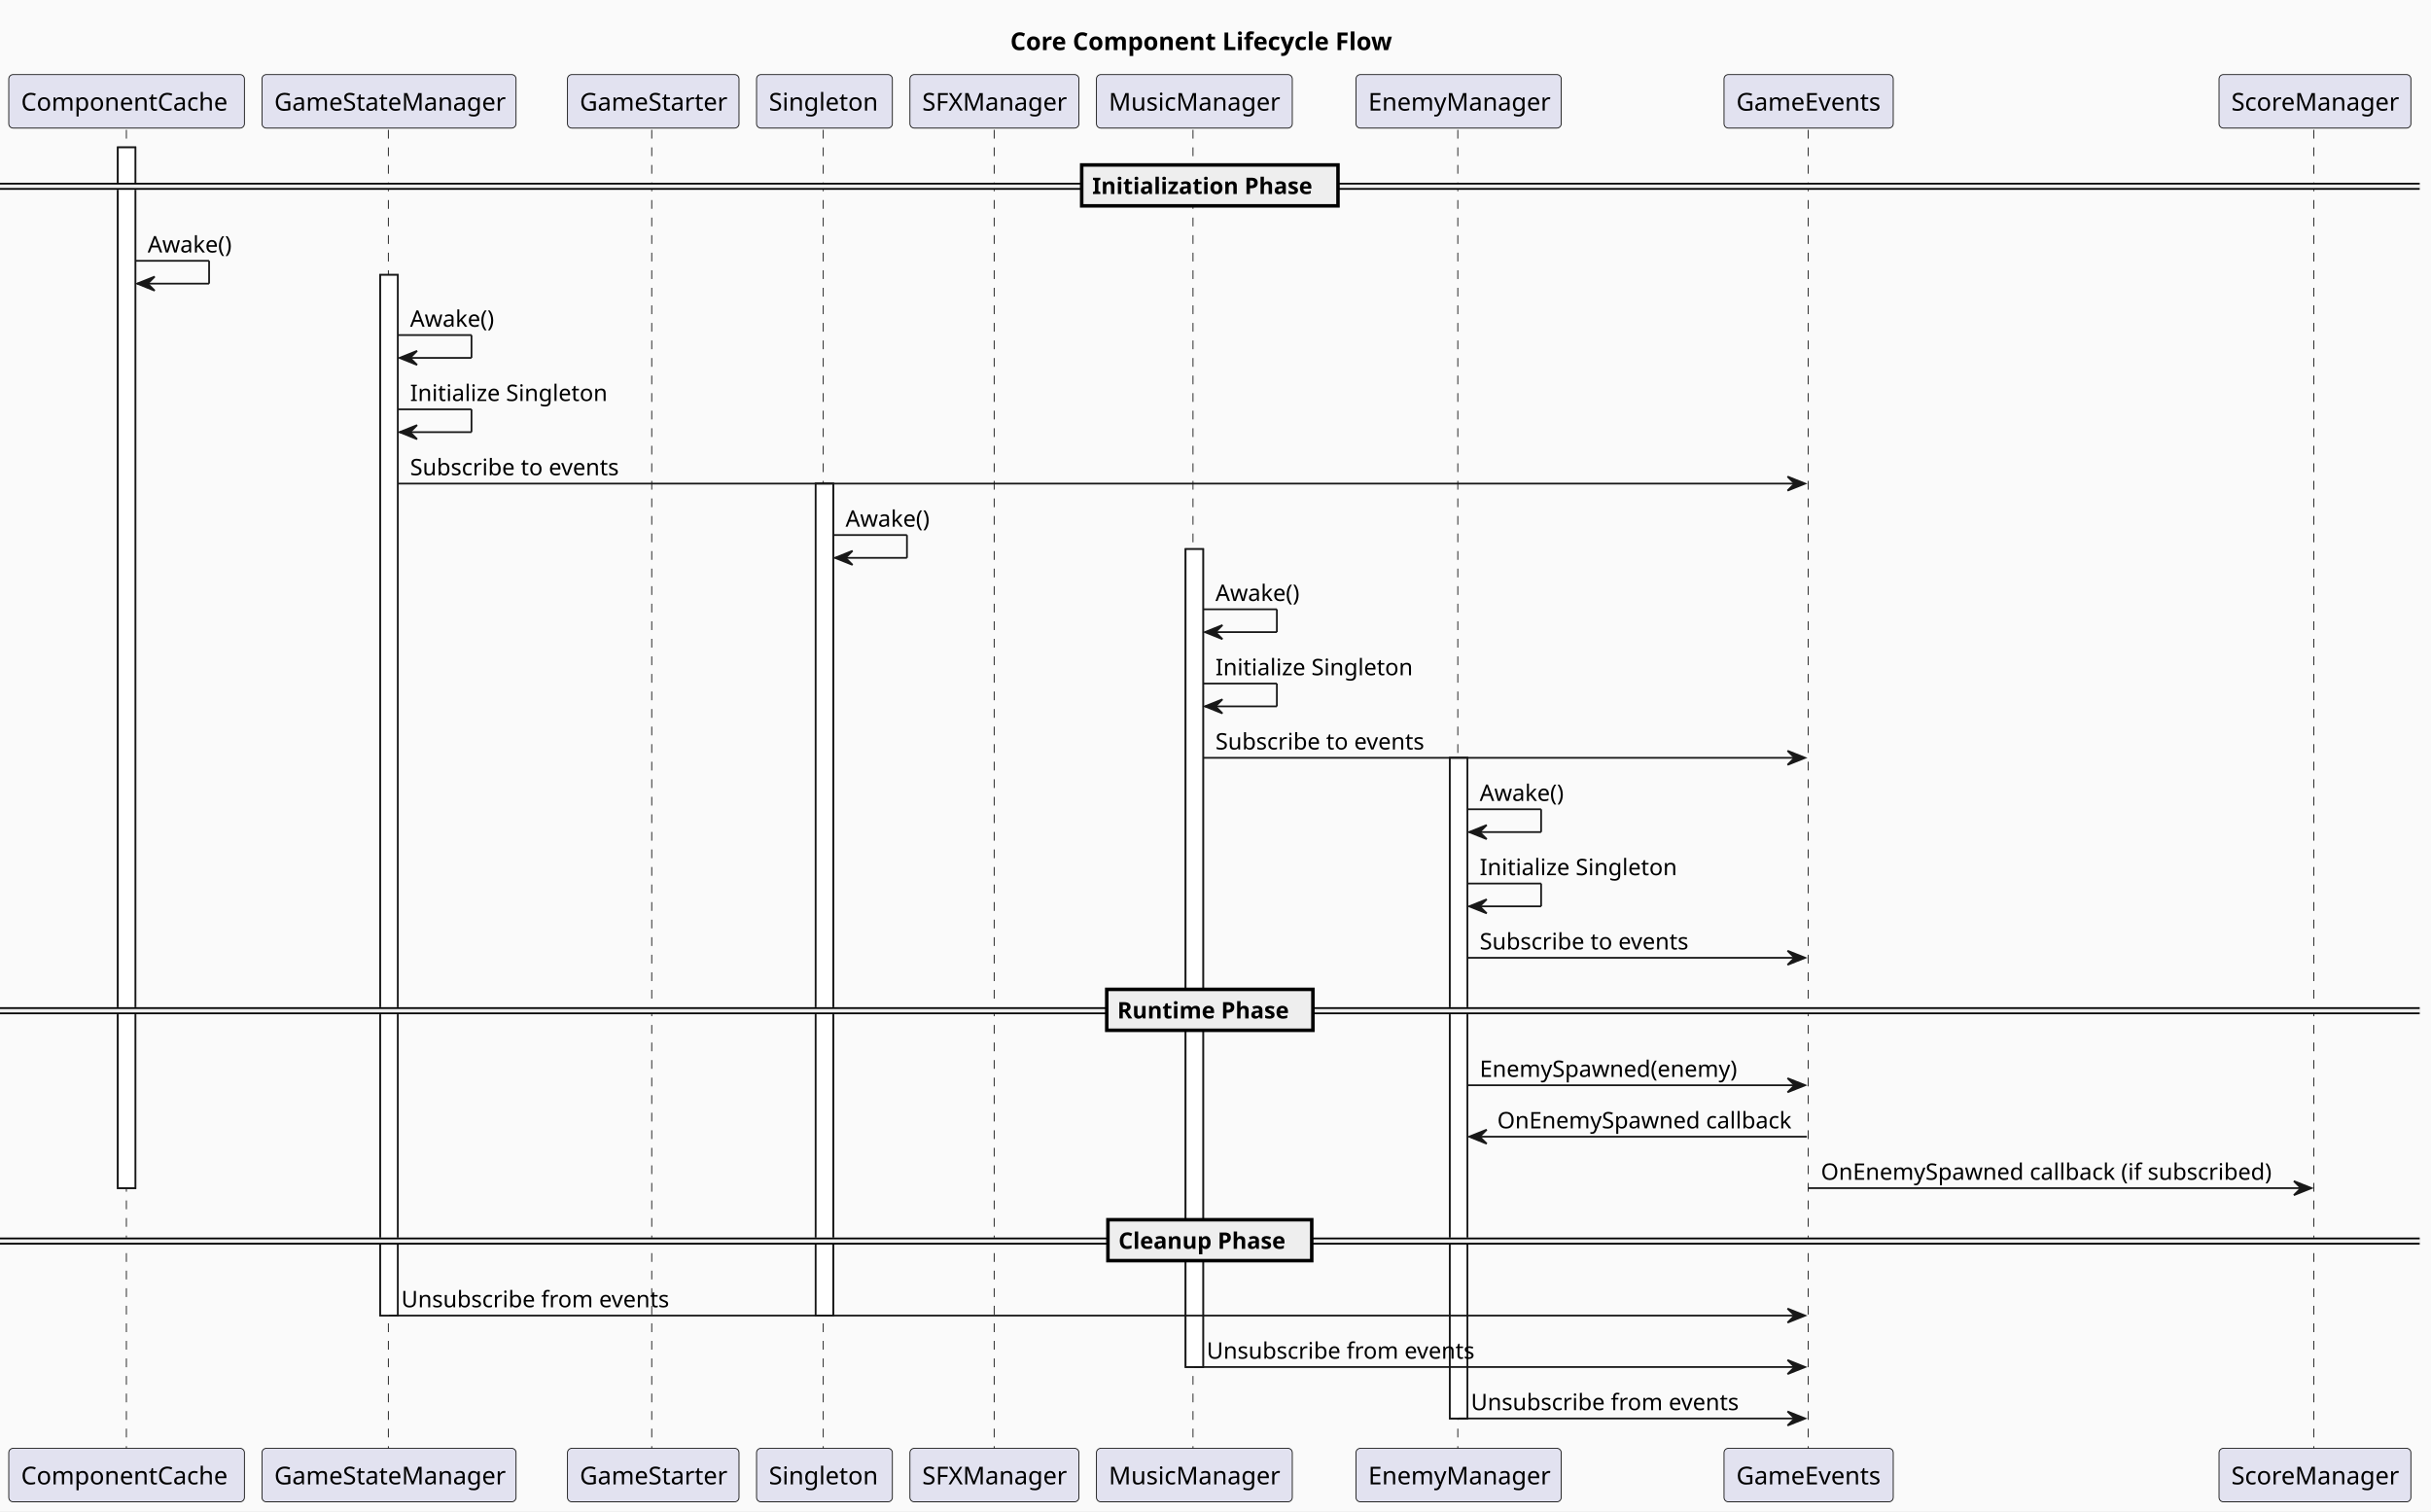
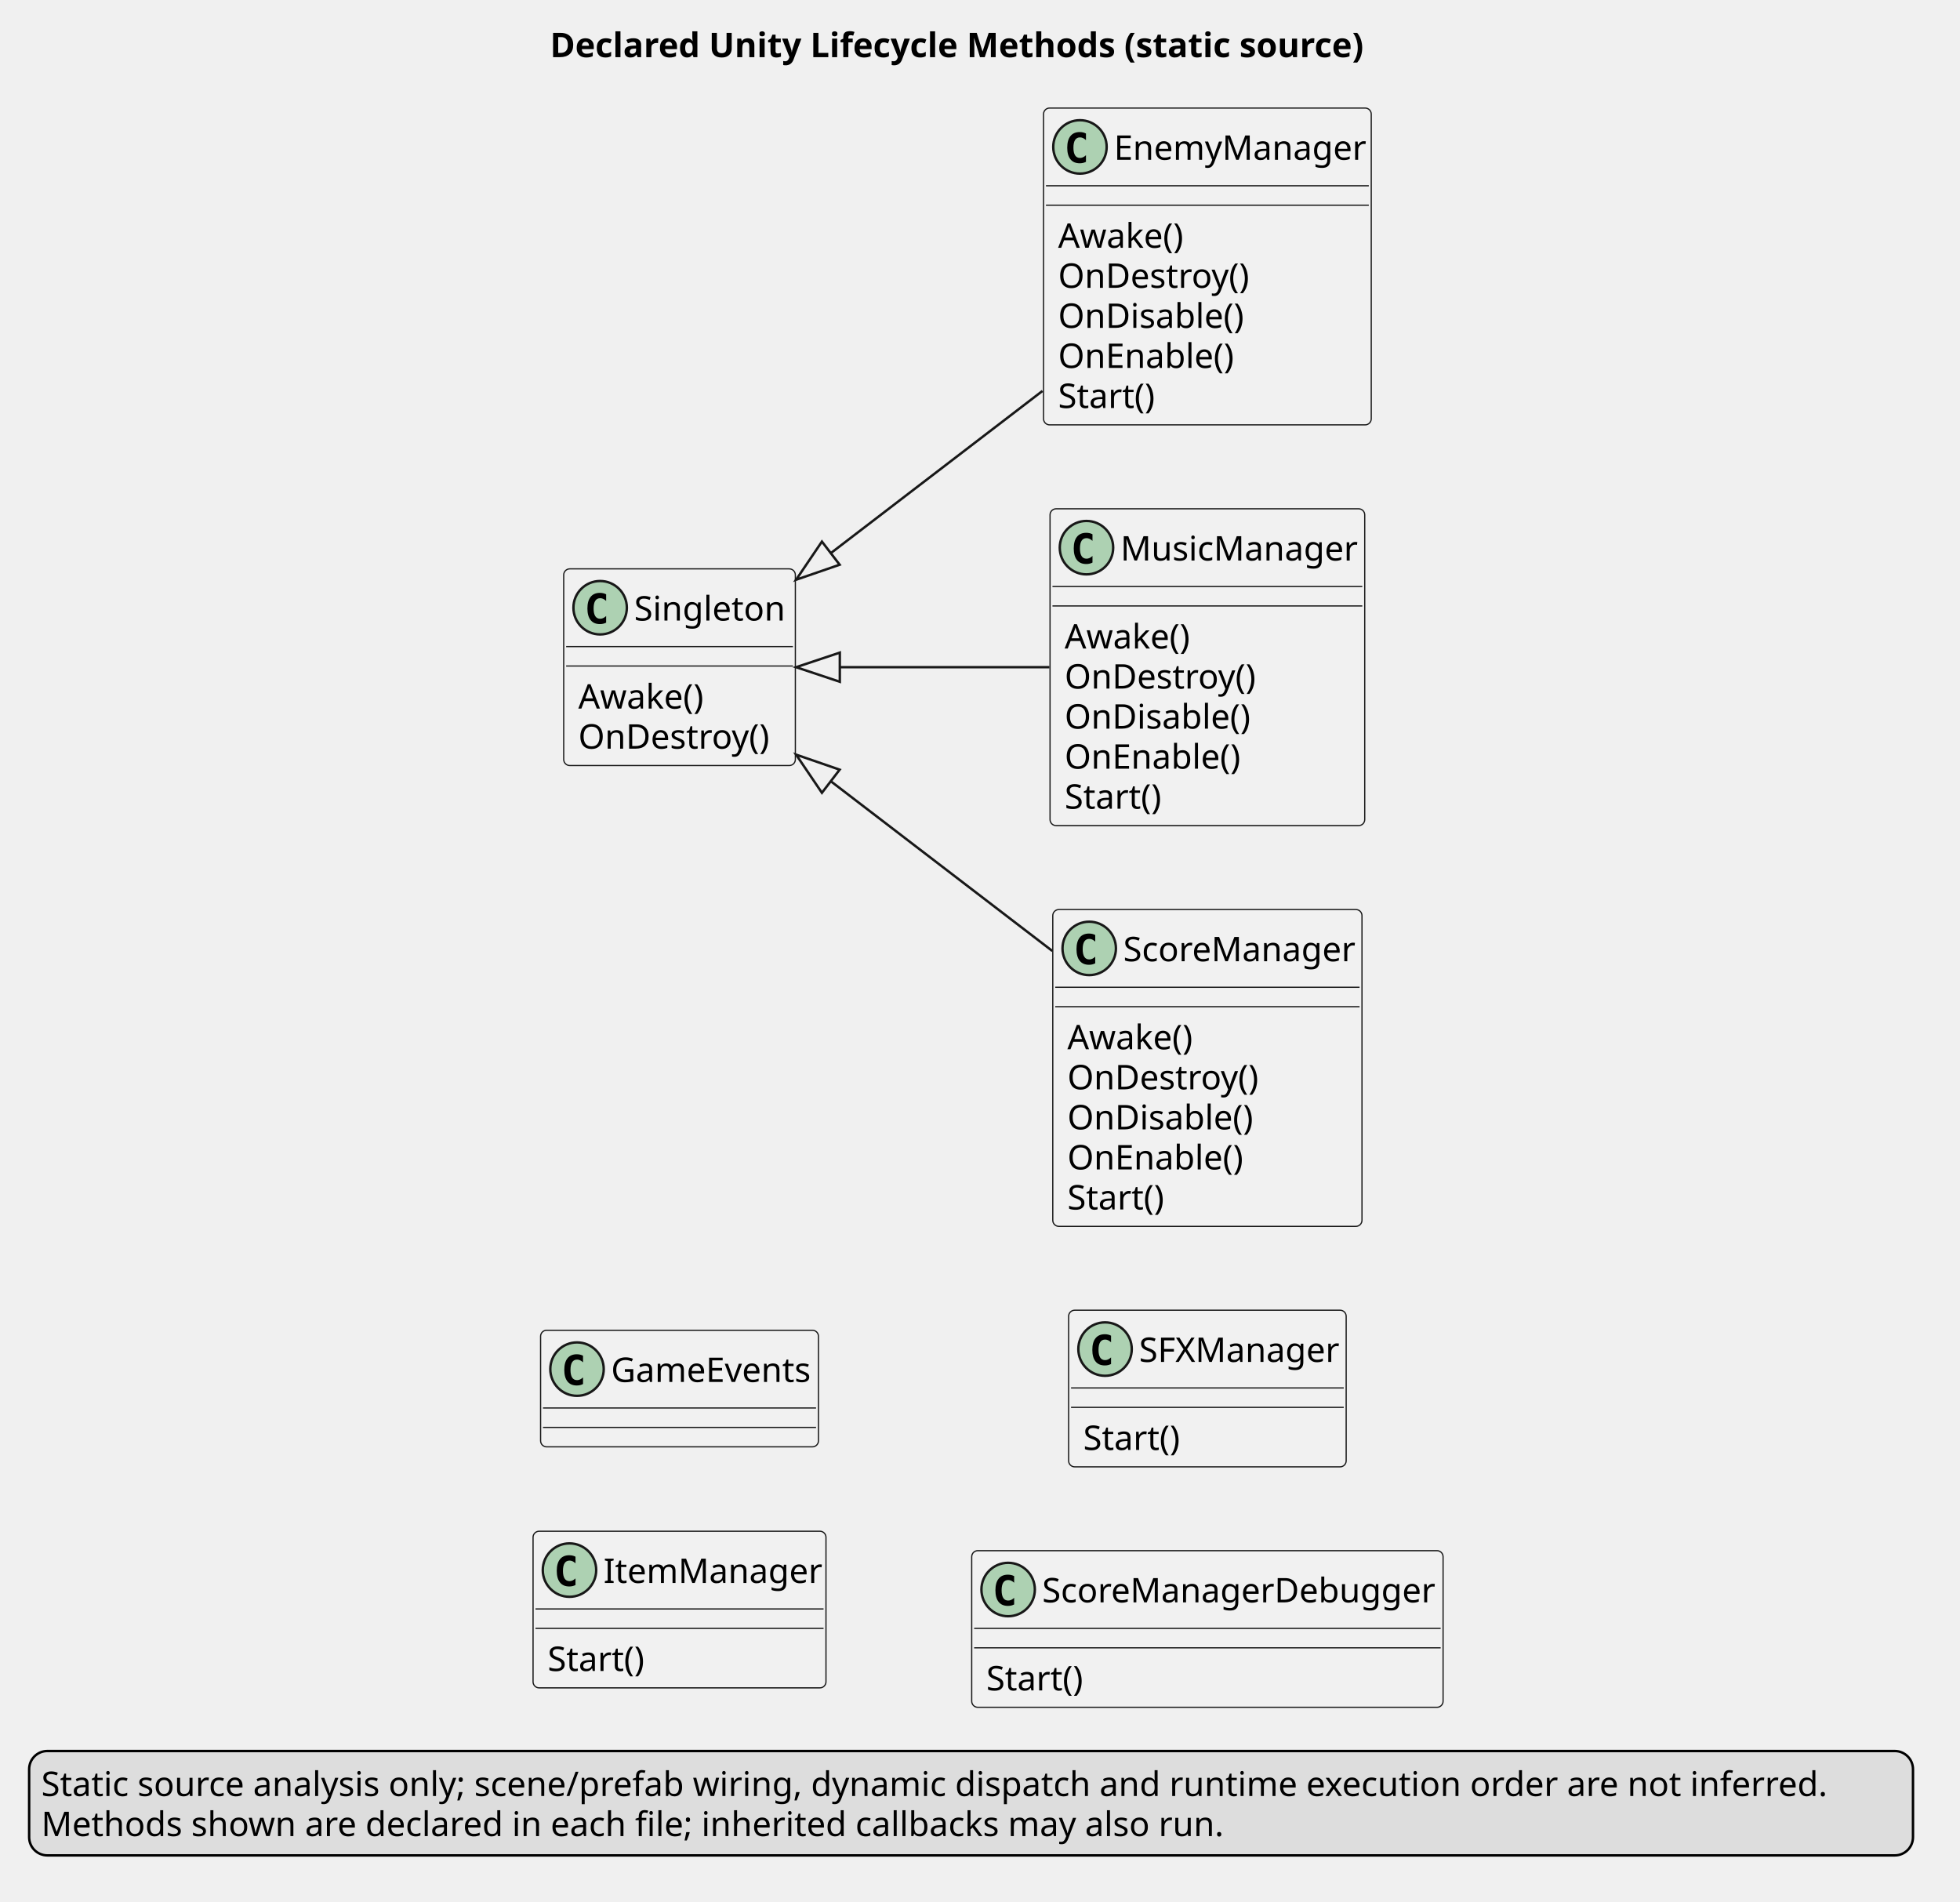
- <svg xmlns="http://www.w3.org/2000/svg" contentStyleType="text/css" data-diagram-type="SEQUENCE" height="861px" preserveAspectRatio="none" style="width:1385px;height:861px;background:#FAFAFA;" version="1.1" viewBox="0 0 1385 861" width="1385px" zoomAndPan="magnify">
+ <svg xmlns="http://www.w3.org/2000/svg" contentStyleType="text/css" data-diagram-type="CLASS" height="783px" preserveAspectRatio="none" style="width:807px;height:783px;background:#FFFFFF;" version="1.1" viewBox="0 0 807 783" width="807px" zoomAndPan="magnify">
  <defs />
  <g>
-     <rect fill="#FAFAFA" height="861" style="stroke:none;stroke-width:1;" width="1385" x="0" y="0" />
-     <text fill="#000000" font-family="sans-serif" font-size="14" font-weight="bold" lengthAdjust="spacing" textLength="226.434" x="575.555" y="28.535">Core Component Lifecycle Flow</text>
-     <g>
-       <rect fill="#FFFFFF" height="592.969" style="stroke:#181818;stroke-width:1;" width="10" x="67.129" y="83.977" />
+     <g class="title" data-source-line="1">
+       <text fill="#000000" font-family="sans-serif" font-size="14" font-weight="bold" lengthAdjust="spacing" textLength="346.726" x="226.46" y="23.535">Declared Unity Lifecycle Methods (static source)</text>
    </g>
-     <g>
-       <rect fill="#FFFFFF" height="592.969" style="stroke:#181818;stroke-width:1;" width="10" x="216.623" y="156.598" />
+     <g class="entity" data-entity="EnemyManager" data-source-line="4" data-uid="ent0002" id="entity_EnemyManager">
+       <rect fill="#F1F1F1" height="130.441" rx="2.5" ry="2.5" style="stroke:#181818;stroke-width:0.5;" width="134.929" x="429.658" y="44.488" />
+       <ellipse cx="444.658" cy="60.488" fill="#ADD1B2" rx="11" ry="11" style="stroke:#181818;stroke-width:1;" />
+       <path d="M447.131,66.631 Q446.55,66.93 445.911,67.08 Q445.272,67.229 444.566,67.229 Q442.059,67.229 440.739,65.577 Q439.419,63.925 439.419,60.804 Q439.419,57.675 440.739,56.023 Q442.059,54.371 444.566,54.371 Q445.272,54.371 445.919,54.52 Q446.566,54.67 447.131,54.969 L447.131,57.691 Q446.5,57.11 445.906,56.841 Q445.313,56.571 444.682,56.571 Q443.337,56.571 442.653,57.638 Q441.968,58.704 441.968,60.804 Q441.968,62.896 442.653,63.963 Q443.337,65.029 444.682,65.029 Q445.313,65.029 445.906,64.76 Q446.5,64.49 447.131,63.909 Z " fill="#000000" />
+       <text fill="#000000" font-family="sans-serif" font-size="14" lengthAdjust="spacing" textLength="102.929" x="458.658" y="65.779">EnemyManager</text>
+       <line style="stroke:#181818;stroke-width:0.5;" x1="430.658" x2="563.586" y1="76.488" y2="76.488" />
+       <line style="stroke:#181818;stroke-width:0.5;" x1="430.658" x2="563.586" y1="84.488" y2="84.488" />
+       <text fill="#000000" font-family="sans-serif" font-size="14" lengthAdjust="spacing" textLength="53.266" x="435.658" y="102.023">Awake()</text>
+       <text fill="#000000" font-family="sans-serif" font-size="14" lengthAdjust="spacing" textLength="80.972" x="435.658" y="118.512">OnDestroy()</text>
+       <text fill="#000000" font-family="sans-serif" font-size="14" lengthAdjust="spacing" textLength="78.73" x="435.658" y="135">OnDisable()</text>
+       <text fill="#000000" font-family="sans-serif" font-size="14" lengthAdjust="spacing" textLength="73.336" x="435.658" y="151.488">OnEnable()</text>
+       <text fill="#000000" font-family="sans-serif" font-size="14" lengthAdjust="spacing" textLength="40.578" x="435.658" y="167.977">Start()</text>
    </g>
-     <g>
-       <rect fill="#FFFFFF" height="474.037" style="stroke:#181818;stroke-width:1;" width="10" x="464.714" y="275.529" />
+     <g class="entity" data-entity="Singleton" data-source-line="11" data-uid="ent0003" id="entity_Singleton">
+       <rect fill="#F1F1F1" height="80.977" rx="2.5" ry="2.5" style="stroke:#181818;stroke-width:0.5;" width="95.376" x="232.098" y="234.218" />
+       <ellipse cx="247.098" cy="250.218" fill="#ADD1B2" rx="11" ry="11" style="stroke:#181818;stroke-width:1;" />
+       <path d="M249.571,256.361 Q248.99,256.66 248.351,256.81 Q247.712,256.959 247.006,256.959 Q244.499,256.959 243.179,255.307 Q241.859,253.655 241.859,250.534 Q241.859,247.405 243.179,245.753 Q244.499,244.101 247.006,244.101 Q247.712,244.101 248.359,244.25 Q249.006,244.4 249.571,244.699 L249.571,247.421 Q248.94,246.84 248.346,246.571 Q247.753,246.301 247.122,246.301 Q245.777,246.301 245.093,247.368 Q244.408,248.434 244.408,250.534 Q244.408,252.626 245.093,253.693 Q245.777,254.759 247.122,254.759 Q247.753,254.759 248.346,254.489 Q248.94,254.22 249.571,253.639 Z " fill="#000000" />
+       <text fill="#000000" font-family="sans-serif" font-size="14" lengthAdjust="spacing" textLength="63.376" x="261.098" y="255.509">Singleton</text>
+       <line style="stroke:#181818;stroke-width:0.5;" x1="233.098" x2="326.474" y1="266.218" y2="266.218" />
+       <line style="stroke:#181818;stroke-width:0.5;" x1="233.098" x2="326.474" y1="274.218" y2="274.218" />
+       <text fill="#000000" font-family="sans-serif" font-size="14" lengthAdjust="spacing" textLength="53.266" x="238.098" y="291.753">Awake()</text>
+       <text fill="#000000" font-family="sans-serif" font-size="14" lengthAdjust="spacing" textLength="80.972" x="238.098" y="308.242">OnDestroy()</text>
    </g>
-     <g>
-       <rect fill="#FFFFFF" height="466.037" style="stroke:#181818;stroke-width:1;" width="10" x="675.464" y="312.84" />
+     <g class="entity" data-entity="GameEvents" data-source-line="12" data-uid="ent0005" id="entity_GameEvents">
+       <rect fill="#F1F1F1" height="48" rx="2.5" ry="2.5" style="stroke:#181818;stroke-width:0.5;" width="114.414" x="222.578" y="547.708" />
+       <ellipse cx="237.578" cy="563.708" fill="#ADD1B2" rx="11" ry="11" style="stroke:#181818;stroke-width:1;" />
+       <path d="M240.051,569.851 Q239.47,570.15 238.831,570.3 Q238.191,570.449 237.486,570.449 Q234.979,570.449 233.659,568.797 Q232.339,567.145 232.339,564.024 Q232.339,560.895 233.659,559.243 Q234.979,557.591 237.486,557.591 Q238.191,557.591 238.839,557.74 Q239.486,557.89 240.051,558.189 L240.051,560.911 Q239.42,560.33 238.827,560.061 Q238.233,559.791 237.602,559.791 Q236.257,559.791 235.573,560.857 Q234.888,561.924 234.888,564.024 Q234.888,566.116 235.573,567.183 Q236.257,568.249 237.602,568.249 Q238.233,568.249 238.827,567.98 Q239.42,567.71 240.051,567.129 Z " fill="#000000" />
+       <text fill="#000000" font-family="sans-serif" font-size="14" lengthAdjust="spacing" textLength="82.414" x="251.578" y="568.999">GameEvents</text>
+       <line style="stroke:#181818;stroke-width:0.5;" x1="223.578" x2="335.992" y1="579.708" y2="579.708" />
+       <line style="stroke:#181818;stroke-width:0.5;" x1="223.578" x2="335.992" y1="587.708" y2="587.708" />
    </g>
-     <g>
-       <rect fill="#FFFFFF" height="376.416" style="stroke:#181818;stroke-width:1;" width="10" x="826.007" y="431.772" />
+     <g class="entity" data-entity="ItemManager" data-source-line="14" data-uid="ent0006" id="entity_ItemManager">
+       <rect fill="#F1F1F1" height="64.488" rx="2.5" ry="2.5" style="stroke:#181818;stroke-width:0.5;" width="120.607" x="219.478" y="630.458" />
+       <ellipse cx="234.478" cy="646.458" fill="#ADD1B2" rx="11" ry="11" style="stroke:#181818;stroke-width:1;" />
+       <path d="M236.951,652.601 Q236.37,652.9 235.731,653.05 Q235.091,653.199 234.386,653.199 Q231.879,653.199 230.559,651.547 Q229.239,649.895 229.239,646.774 Q229.239,643.645 230.559,641.993 Q231.879,640.341 234.386,640.341 Q235.091,640.341 235.739,640.49 Q236.386,640.64 236.951,640.939 L236.951,643.661 Q236.32,643.08 235.726,642.811 Q235.133,642.541 234.502,642.541 Q233.157,642.541 232.473,643.607 Q231.788,644.674 231.788,646.774 Q231.788,648.866 232.473,649.933 Q233.157,650.999 234.502,650.999 Q235.133,650.999 235.726,650.73 Q236.32,650.46 236.951,649.879 Z " fill="#000000" />
+       <text fill="#000000" font-family="sans-serif" font-size="14" lengthAdjust="spacing" textLength="88.607" x="248.478" y="651.749">ItemManager</text>
+       <line style="stroke:#181818;stroke-width:0.5;" x1="220.478" x2="339.085" y1="662.458" y2="662.458" />
+       <line style="stroke:#181818;stroke-width:0.5;" x1="220.478" x2="339.085" y1="670.458" y2="670.458" />
+       <text fill="#000000" font-family="sans-serif" font-size="14" lengthAdjust="spacing" textLength="40.578" x="225.478" y="687.993">Start()</text>
    </g>
-     <g>
-       <rect fill="#000000" fill-opacity="0" height="752.211" width="8" x="68.129" y="73.977" />
-       <line style="stroke:#181818;stroke-width:0.5;stroke-dasharray:5,5;" x1="72" x2="72" y1="73.977" y2="826.188" />
+     <g class="entity" data-entity="MusicManager" data-source-line="17" data-uid="ent0007" id="entity_MusicManager">
+       <rect fill="#F1F1F1" height="130.441" rx="2.5" ry="2.5" style="stroke:#181818;stroke-width:0.5;" width="129.569" x="432.338" y="209.488" />
+       <ellipse cx="447.338" cy="225.488" fill="#ADD1B2" rx="11" ry="11" style="stroke:#181818;stroke-width:1;" />
+       <path d="M449.811,231.631 Q449.23,231.93 448.591,232.08 Q447.952,232.229 447.246,232.229 Q444.739,232.229 443.419,230.577 Q442.099,228.925 442.099,225.804 Q442.099,222.675 443.419,221.023 Q444.739,219.371 447.246,219.371 Q447.952,219.371 448.599,219.52 Q449.246,219.67 449.811,219.969 L449.811,222.691 Q449.18,222.11 448.587,221.841 Q447.993,221.571 447.362,221.571 Q446.017,221.571 445.333,222.637 Q444.648,223.704 444.648,225.804 Q444.648,227.896 445.333,228.963 Q446.017,230.029 447.362,230.029 Q447.993,230.029 448.587,229.76 Q449.18,229.49 449.811,228.909 Z " fill="#000000" />
+       <text fill="#000000" font-family="sans-serif" font-size="14" lengthAdjust="spacing" textLength="97.569" x="461.338" y="230.779">MusicManager</text>
+       <line style="stroke:#181818;stroke-width:0.5;" x1="433.338" x2="560.907" y1="241.488" y2="241.488" />
+       <line style="stroke:#181818;stroke-width:0.5;" x1="433.338" x2="560.907" y1="249.488" y2="249.488" />
+       <text fill="#000000" font-family="sans-serif" font-size="14" lengthAdjust="spacing" textLength="53.266" x="438.338" y="267.023">Awake()</text>
+       <text fill="#000000" font-family="sans-serif" font-size="14" lengthAdjust="spacing" textLength="80.972" x="438.338" y="283.512">OnDestroy()</text>
+       <text fill="#000000" font-family="sans-serif" font-size="14" lengthAdjust="spacing" textLength="78.73" x="438.338" y="300">OnDisable()</text>
+       <text fill="#000000" font-family="sans-serif" font-size="14" lengthAdjust="spacing" textLength="73.336" x="438.338" y="316.488">OnEnable()</text>
+       <text fill="#000000" font-family="sans-serif" font-size="14" lengthAdjust="spacing" textLength="40.578" x="438.338" y="332.977">Start()</text>
    </g>
-     <g>
-       <rect fill="#000000" fill-opacity="0" height="752.211" width="8" x="217.623" y="73.977" />
-       <line style="stroke:#181818;stroke-width:0.5;stroke-dasharray:5,5;" x1="221.258" x2="221.258" y1="73.977" y2="826.188" />
+     <g class="entity" data-entity="SFXManager" data-source-line="25" data-uid="ent0009" id="entity_SFXManager">
+       <rect fill="#F1F1F1" height="64.488" rx="2.5" ry="2.5" style="stroke:#181818;stroke-width:0.5;" width="114.277" x="439.988" y="539.458" />
+       <ellipse cx="454.988" cy="555.458" fill="#ADD1B2" rx="11" ry="11" style="stroke:#181818;stroke-width:1;" />
+       <path d="M457.461,561.601 Q456.88,561.9 456.241,562.05 Q455.601,562.199 454.896,562.199 Q452.389,562.199 451.069,560.547 Q449.749,558.895 449.749,555.774 Q449.749,552.645 451.069,550.993 Q452.389,549.341 454.896,549.341 Q455.601,549.341 456.249,549.49 Q456.896,549.64 457.461,549.939 L457.461,552.661 Q456.83,552.08 456.236,551.811 Q455.643,551.541 455.012,551.541 Q453.667,551.541 452.983,552.607 Q452.298,553.674 452.298,555.774 Q452.298,557.866 452.983,558.933 Q453.667,559.999 455.012,559.999 Q455.643,559.999 456.236,559.73 Q456.83,559.46 457.461,558.879 Z " fill="#000000" />
+       <text fill="#000000" font-family="sans-serif" font-size="14" lengthAdjust="spacing" textLength="82.277" x="468.988" y="560.749">SFXManager</text>
+       <line style="stroke:#181818;stroke-width:0.5;" x1="440.988" x2="553.265" y1="571.458" y2="571.458" />
+       <line style="stroke:#181818;stroke-width:0.5;" x1="440.988" x2="553.265" y1="579.458" y2="579.458" />
+       <text fill="#000000" font-family="sans-serif" font-size="14" lengthAdjust="spacing" textLength="40.578" x="445.988" y="596.993">Start()</text>
    </g>
-     <g>
-       <rect fill="#000000" fill-opacity="0" height="752.211" width="8" x="368.166" y="73.977" />
-       <line style="stroke:#181818;stroke-width:0.5;stroke-dasharray:5,5;" x1="371.306" x2="371.306" y1="73.977" y2="826.188" />
+     <g class="entity" data-entity="ScoreManager" data-source-line="28" data-uid="ent0010" id="entity_ScoreManager">
+       <rect fill="#F1F1F1" height="130.441" rx="2.5" ry="2.5" style="stroke:#181818;stroke-width:0.5;" width="127.307" x="433.468" y="374.488" />
+       <ellipse cx="448.468" cy="390.488" fill="#ADD1B2" rx="11" ry="11" style="stroke:#181818;stroke-width:1;" />
+       <path d="M450.941,396.631 Q450.36,396.93 449.721,397.08 Q449.082,397.229 448.376,397.229 Q445.869,397.229 444.549,395.577 Q443.229,393.925 443.229,390.804 Q443.229,387.675 444.549,386.023 Q445.869,384.371 448.376,384.371 Q449.082,384.371 449.729,384.521 Q450.376,384.67 450.941,384.969 L450.941,387.691 Q450.31,387.11 449.716,386.841 Q449.123,386.571 448.492,386.571 Q447.147,386.571 446.463,387.637 Q445.778,388.704 445.778,390.804 Q445.778,392.896 446.463,393.963 Q447.147,395.029 448.492,395.029 Q449.123,395.029 449.716,394.76 Q450.31,394.49 450.941,393.909 Z " fill="#000000" />
+       <text fill="#000000" font-family="sans-serif" font-size="14" lengthAdjust="spacing" textLength="95.307" x="462.468" y="395.779">ScoreManager</text>
+       <line style="stroke:#181818;stroke-width:0.5;" x1="434.468" x2="559.774" y1="406.488" y2="406.488" />
+       <line style="stroke:#181818;stroke-width:0.5;" x1="434.468" x2="559.774" y1="414.488" y2="414.488" />
+       <text fill="#000000" font-family="sans-serif" font-size="14" lengthAdjust="spacing" textLength="53.266" x="439.468" y="432.023">Awake()</text>
+       <text fill="#000000" font-family="sans-serif" font-size="14" lengthAdjust="spacing" textLength="80.972" x="439.468" y="448.512">OnDestroy()</text>
+       <text fill="#000000" font-family="sans-serif" font-size="14" lengthAdjust="spacing" textLength="78.73" x="439.468" y="465">OnDisable()</text>
+       <text fill="#000000" font-family="sans-serif" font-size="14" lengthAdjust="spacing" textLength="73.336" x="439.468" y="481.488">OnEnable()</text>
+       <text fill="#000000" font-family="sans-serif" font-size="14" lengthAdjust="spacing" textLength="40.578" x="439.468" y="497.977">Start()</text>
    </g>
-     <g>
-       <rect fill="#000000" fill-opacity="0" height="752.211" width="8" x="465.714" y="73.977" />
-       <line style="stroke:#181818;stroke-width:0.5;stroke-dasharray:5,5;" x1="469.026" x2="469.026" y1="73.977" y2="826.188" />
+     <g class="entity" data-entity="ScoreManagerDebugger" data-source-line="36" data-uid="ent0012" id="entity_ScoreManagerDebugger">
+       <rect fill="#F1F1F1" height="64.488" rx="2.5" ry="2.5" style="stroke:#181818;stroke-width:0.5;" width="194.08" x="400.088" y="638.458" />
+       <ellipse cx="415.088" cy="654.458" fill="#ADD1B2" rx="11" ry="11" style="stroke:#181818;stroke-width:1;" />
+       <path d="M417.561,660.601 Q416.98,660.9 416.341,661.05 Q415.702,661.199 414.996,661.199 Q412.489,661.199 411.169,659.547 Q409.849,657.895 409.849,654.774 Q409.849,651.645 411.169,649.993 Q412.489,648.341 414.996,648.341 Q415.702,648.341 416.349,648.49 Q416.996,648.64 417.561,648.939 L417.561,651.661 Q416.93,651.08 416.337,650.811 Q415.743,650.541 415.112,650.541 Q413.767,650.541 413.083,651.607 Q412.398,652.674 412.398,654.774 Q412.398,656.866 413.083,657.933 Q413.767,658.999 415.112,658.999 Q415.743,658.999 416.337,658.73 Q416.93,658.46 417.561,657.879 Z " fill="#000000" />
+       <text fill="#000000" font-family="sans-serif" font-size="14" lengthAdjust="spacing" textLength="162.08" x="429.088" y="659.749">ScoreManagerDebugger</text>
+       <line style="stroke:#181818;stroke-width:0.5;" x1="401.088" x2="593.168" y1="670.458" y2="670.458" />
+       <line style="stroke:#181818;stroke-width:0.5;" x1="401.088" x2="593.168" y1="678.458" y2="678.458" />
+       <text fill="#000000" font-family="sans-serif" font-size="14" lengthAdjust="spacing" textLength="40.578" x="406.088" y="695.993">Start()</text>
    </g>
-     <g>
-       <rect fill="#000000" fill-opacity="0" height="752.211" width="8" x="562.54" y="73.977" />
-       <line style="stroke:#181818;stroke-width:0.5;stroke-dasharray:5,5;" x1="566.402" x2="566.402" y1="73.977" y2="826.188" />
+     <g class="link" data-entity-1="Singleton" data-entity-2="EnemyManager" data-source-line="11" data-uid="lnk4" id="link_Singleton_EnemyManager">
+       <path codeLine="11" d="M342.065,227.75 C371.765,204.989 396.318,186.178 429.218,160.968" fill="none" id="Singleton-backto-EnemyManager" style="stroke:#181818;stroke-width:1;" />
+       <polygon fill="none" points="327.778,238.698,345.714,232.512,338.415,222.987,327.778,238.698" style="stroke:#181818;stroke-width:1;" />
    </g>
-     <g>
-       <rect fill="#000000" fill-opacity="0" height="752.211" width="8" x="676.464" y="73.977" />
-       <line style="stroke:#181818;stroke-width:0.5;stroke-dasharray:5,5;" x1="679.679" x2="679.679" y1="73.977" y2="826.188" />
+     <g class="link" data-entity-1="Singleton" data-entity-2="MusicManager" data-source-line="24" data-uid="lnk8" id="link_Singleton_MusicManager">
+       <path codeLine="24" d="M345.778,274.708 C376.338,274.708 398.598,274.708 432.078,274.708" fill="none" id="Singleton-backto-MusicManager" style="stroke:#181818;stroke-width:1;" />
+       <polygon fill="none" points="327.778,274.708,345.778,280.708,345.778,268.708,327.778,274.708" style="stroke:#181818;stroke-width:1;" />
    </g>
-     <g>
-       <rect fill="#000000" fill-opacity="0" height="752.211" width="8" x="827.007" y="73.977" />
-       <line style="stroke:#181818;stroke-width:0.5;stroke-dasharray:5,5;" x1="830.543" x2="830.543" y1="73.977" y2="826.188" />
+     <g class="link" data-entity-1="Singleton" data-entity-2="ScoreManager" data-source-line="35" data-uid="lnk11" id="link_Singleton_ScoreManager">
+       <path codeLine="35" d="M342.063,321.659 C372.993,345.369 399.578,365.728 433.298,391.558" fill="none" id="Singleton-backto-ScoreManager" style="stroke:#181818;stroke-width:1;" />
+       <polygon fill="none" points="327.778,310.708,338.413,326.421,345.714,316.897,327.778,310.708" style="stroke:#181818;stroke-width:1;" />
    </g>
-     <g>
-       <rect fill="#000000" fill-opacity="0" height="752.211" width="8" x="1026.416" y="73.977" />
-       <line style="stroke:#181818;stroke-width:0.5;stroke-dasharray:5,5;" x1="1030.209" x2="1030.209" y1="73.977" y2="826.188" />
-     </g>
-     <g>
-       <rect fill="#000000" fill-opacity="0" height="752.211" width="8" x="1314.891" y="73.977" />
-       <line style="stroke:#181818;stroke-width:0.5;stroke-dasharray:5,5;" x1="1318.238" x2="1318.238" y1="73.977" y2="826.188" />
-     </g>
-     <g class="participant participant-head" data-participant="ComponentCache">
-       <rect fill="#E2E2F0" height="30.488" rx="2.5" ry="2.5" style="stroke:#181818;stroke-width:0.5;" width="134.258" x="5" y="42.488" />
-       <text fill="#000000" font-family="sans-serif" font-size="14" lengthAdjust="spacing" textLength="120.258" x="12" y="63.023">ComponentCache</text>
-     </g>
-     <g class="participant participant-tail" data-participant="ComponentCache">
-       <rect fill="#E2E2F0" height="30.488" rx="2.5" ry="2.5" style="stroke:#181818;stroke-width:0.5;" width="134.258" x="5" y="825.188" />
-       <text fill="#000000" font-family="sans-serif" font-size="14" lengthAdjust="spacing" textLength="120.258" x="12" y="845.723">ComponentCache</text>
-     </g>
-     <g class="participant participant-head" data-participant="GameStateManager">
-       <rect fill="#E2E2F0" height="30.488" rx="2.5" ry="2.5" style="stroke:#181818;stroke-width:0.5;" width="144.731" x="149.258" y="42.488" />
-       <text fill="#000000" font-family="sans-serif" font-size="14" lengthAdjust="spacing" textLength="130.731" x="156.258" y="63.023">GameStateManager</text>
-     </g>
-     <g class="participant participant-tail" data-participant="GameStateManager">
-       <rect fill="#E2E2F0" height="30.488" rx="2.5" ry="2.5" style="stroke:#181818;stroke-width:0.5;" width="144.731" x="149.258" y="825.188" />
-       <text fill="#000000" font-family="sans-serif" font-size="14" lengthAdjust="spacing" textLength="130.731" x="156.258" y="845.723">GameStateManager</text>
-     </g>
-     <g class="participant participant-head" data-participant="GameStarter">
-       <rect fill="#E2E2F0" height="30.488" rx="2.5" ry="2.5" style="stroke:#181818;stroke-width:0.5;" width="97.72" x="323.306" y="42.488" />
-       <text fill="#000000" font-family="sans-serif" font-size="14" lengthAdjust="spacing" textLength="83.72" x="330.306" y="63.023">GameStarter</text>
-     </g>
-     <g class="participant participant-tail" data-participant="GameStarter">
-       <rect fill="#E2E2F0" height="30.488" rx="2.5" ry="2.5" style="stroke:#181818;stroke-width:0.5;" width="97.72" x="323.306" y="825.188" />
-       <text fill="#000000" font-family="sans-serif" font-size="14" lengthAdjust="spacing" textLength="83.72" x="330.306" y="845.723">GameStarter</text>
-     </g>
-     <g class="participant participant-head" data-participant="Singleton">
-       <rect fill="#E2E2F0" height="30.488" rx="2.5" ry="2.5" style="stroke:#181818;stroke-width:0.5;" width="77.376" x="431.026" y="42.488" />
-       <text fill="#000000" font-family="sans-serif" font-size="14" lengthAdjust="spacing" textLength="63.376" x="438.026" y="63.023">Singleton</text>
-     </g>
-     <g class="participant participant-tail" data-participant="Singleton">
-       <rect fill="#E2E2F0" height="30.488" rx="2.5" ry="2.5" style="stroke:#181818;stroke-width:0.5;" width="77.376" x="431.026" y="825.188" />
-       <text fill="#000000" font-family="sans-serif" font-size="14" lengthAdjust="spacing" textLength="63.376" x="438.026" y="845.723">Singleton</text>
-     </g>
-     <g class="participant participant-head" data-participant="SFXManager">
-       <rect fill="#E2E2F0" height="30.488" rx="2.5" ry="2.5" style="stroke:#181818;stroke-width:0.5;" width="96.277" x="518.402" y="42.488" />
-       <text fill="#000000" font-family="sans-serif" font-size="14" lengthAdjust="spacing" textLength="82.277" x="525.402" y="63.023">SFXManager</text>
-     </g>
-     <g class="participant participant-tail" data-participant="SFXManager">
-       <rect fill="#E2E2F0" height="30.488" rx="2.5" ry="2.5" style="stroke:#181818;stroke-width:0.5;" width="96.277" x="518.402" y="825.188" />
-       <text fill="#000000" font-family="sans-serif" font-size="14" lengthAdjust="spacing" textLength="82.277" x="525.402" y="845.723">SFXManager</text>
-     </g>
-     <g class="participant participant-head" data-participant="MusicManager">
-       <rect fill="#E2E2F0" height="30.488" rx="2.5" ry="2.5" style="stroke:#181818;stroke-width:0.5;" width="111.569" x="624.679" y="42.488" />
-       <text fill="#000000" font-family="sans-serif" font-size="14" lengthAdjust="spacing" textLength="97.569" x="631.679" y="63.023">MusicManager</text>
-     </g>
-     <g class="participant participant-tail" data-participant="MusicManager">
-       <rect fill="#E2E2F0" height="30.488" rx="2.5" ry="2.5" style="stroke:#181818;stroke-width:0.5;" width="111.569" x="624.679" y="825.188" />
-       <text fill="#000000" font-family="sans-serif" font-size="14" lengthAdjust="spacing" textLength="97.569" x="631.679" y="845.723">MusicManager</text>
-     </g>
-     <g class="participant participant-head" data-participant="EnemyManager">
-       <rect fill="#E2E2F0" height="30.488" rx="2.5" ry="2.5" style="stroke:#181818;stroke-width:0.5;" width="116.929" x="772.543" y="42.488" />
-       <text fill="#000000" font-family="sans-serif" font-size="14" lengthAdjust="spacing" textLength="102.929" x="779.543" y="63.023">EnemyManager</text>
-     </g>
-     <g class="participant participant-tail" data-participant="EnemyManager">
-       <rect fill="#E2E2F0" height="30.488" rx="2.5" ry="2.5" style="stroke:#181818;stroke-width:0.5;" width="116.929" x="772.543" y="825.188" />
-       <text fill="#000000" font-family="sans-serif" font-size="14" lengthAdjust="spacing" textLength="102.929" x="779.543" y="845.723">EnemyManager</text>
-     </g>
-     <g class="participant participant-head" data-participant="GameEvents">
-       <rect fill="#E2E2F0" height="30.488" rx="2.5" ry="2.5" style="stroke:#181818;stroke-width:0.5;" width="96.414" x="982.209" y="42.488" />
-       <text fill="#000000" font-family="sans-serif" font-size="14" lengthAdjust="spacing" textLength="82.414" x="989.209" y="63.023">GameEvents</text>
-     </g>
-     <g class="participant participant-tail" data-participant="GameEvents">
-       <rect fill="#E2E2F0" height="30.488" rx="2.5" ry="2.5" style="stroke:#181818;stroke-width:0.5;" width="96.414" x="982.209" y="825.188" />
-       <text fill="#000000" font-family="sans-serif" font-size="14" lengthAdjust="spacing" textLength="82.414" x="989.209" y="845.723">GameEvents</text>
-     </g>
-     <g class="participant participant-head" data-participant="ScoreManager">
-       <rect fill="#E2E2F0" height="30.488" rx="2.5" ry="2.5" style="stroke:#181818;stroke-width:0.5;" width="109.307" x="1264.238" y="42.488" />
-       <text fill="#000000" font-family="sans-serif" font-size="14" lengthAdjust="spacing" textLength="95.307" x="1271.238" y="63.023">ScoreManager</text>
-     </g>
-     <g class="participant participant-tail" data-participant="ScoreManager">
-       <rect fill="#E2E2F0" height="30.488" rx="2.5" ry="2.5" style="stroke:#181818;stroke-width:0.5;" width="109.307" x="1264.238" y="825.188" />
-       <text fill="#000000" font-family="sans-serif" font-size="14" lengthAdjust="spacing" textLength="95.307" x="1271.238" y="845.723">ScoreManager</text>
-     </g>
-     <g>
-       <rect fill="#FFFFFF" height="592.969" style="stroke:#181818;stroke-width:1;" width="10" x="67.129" y="83.977" />
-     </g>
-     <g>
-       <rect fill="#FFFFFF" height="592.969" style="stroke:#181818;stroke-width:1;" width="10" x="216.623" y="156.598" />
-     </g>
-     <g>
-       <rect fill="#FFFFFF" height="474.037" style="stroke:#181818;stroke-width:1;" width="10" x="464.714" y="275.529" />
-     </g>
-     <g>
-       <rect fill="#FFFFFF" height="466.037" style="stroke:#181818;stroke-width:1;" width="10" x="675.464" y="312.84" />
-     </g>
-     <g>
-       <rect fill="#FFFFFF" height="376.416" style="stroke:#181818;stroke-width:1;" width="10" x="826.007" y="431.772" />
-     </g>
-     <rect fill="#EEEEEE" height="3" style="stroke:#EEEEEE;stroke-width:1;" width="1378.544" x="0" y="104.632" />
-     <line style="stroke:#000000;stroke-width:1;" x1="0" x2="1378.544" y1="104.632" y2="104.632" />
-     <line style="stroke:#000000;stroke-width:1;" x1="0" x2="1378.544" y1="107.632" y2="107.632" />
-     <rect fill="#EEEEEE" height="23.311" style="stroke:#000000;stroke-width:2;" width="146.019" x="616.263" y="93.977" />
-     <text fill="#000000" font-family="sans-serif" font-size="13" font-weight="bold" lengthAdjust="spacing" textLength="127.734" x="622.263" y="110.545">Initialization Phase</text>
-     <g class="message" data-participant-1="ComponentCache" data-participant-2="ComponentCache">
-       <line style="stroke:#181818;stroke-width:1;" x1="77.129" x2="119.129" y1="148.598" y2="148.598" />
-       <line style="stroke:#181818;stroke-width:1;" x1="119.129" x2="119.129" y1="148.598" y2="161.598" />
-       <line style="stroke:#181818;stroke-width:1;" x1="78.129" x2="119.129" y1="161.598" y2="161.598" />
-       <polygon fill="#181818" points="88.129,157.598,78.129,161.598,88.129,165.598,84.129,161.598" style="stroke:#181818;stroke-width:1;" />
-       <text fill="#000000" font-family="sans-serif" font-size="13" lengthAdjust="spacing" textLength="49.461" x="84.129" y="143.856">Awake()</text>
-     </g>
-     <g class="message" data-participant-1="GameStateManager" data-participant-2="GameStateManager">
-       <line style="stroke:#181818;stroke-width:1;" x1="226.623" x2="268.623" y1="190.908" y2="190.908" />
-       <line style="stroke:#181818;stroke-width:1;" x1="268.623" x2="268.623" y1="190.908" y2="203.908" />
-       <line style="stroke:#181818;stroke-width:1;" x1="227.623" x2="268.623" y1="203.908" y2="203.908" />
-       <polygon fill="#181818" points="237.623,199.908,227.623,203.908,237.623,207.908,233.623,203.908" style="stroke:#181818;stroke-width:1;" />
-       <text fill="#000000" font-family="sans-serif" font-size="13" lengthAdjust="spacing" textLength="49.461" x="233.623" y="186.166">Awake()</text>
-     </g>
-     <g class="message" data-participant-1="GameStateManager" data-participant-2="GameStateManager">
-       <line style="stroke:#181818;stroke-width:1;" x1="226.623" x2="268.623" y1="233.219" y2="233.219" />
-       <line style="stroke:#181818;stroke-width:1;" x1="268.623" x2="268.623" y1="233.219" y2="246.219" />
-       <line style="stroke:#181818;stroke-width:1;" x1="227.623" x2="268.623" y1="246.219" y2="246.219" />
-       <polygon fill="#181818" points="237.623,242.219,227.623,246.219,237.623,250.219,233.623,246.219" style="stroke:#181818;stroke-width:1;" />
-       <text fill="#000000" font-family="sans-serif" font-size="13" lengthAdjust="spacing" textLength="116.543" x="233.623" y="228.477">Initialize Singleton</text>
-     </g>
-     <g class="message" data-participant-1="GameStateManager" data-participant-2="GameEvents">
-       <polygon fill="#181818" points="1018.416,271.529,1028.416,275.529,1018.416,279.529,1022.416,275.529" style="stroke:#181818;stroke-width:1;" />
-       <line style="stroke:#181818;stroke-width:1;" x1="226.623" x2="1024.416" y1="275.529" y2="275.529" />
-       <text fill="#000000" font-family="sans-serif" font-size="13" lengthAdjust="spacing" textLength="122.884" x="233.623" y="270.787">Subscribe to events</text>
-     </g>
-     <g class="message" data-participant-1="Singleton" data-participant-2="Singleton">
-       <line style="stroke:#181818;stroke-width:1;" x1="474.714" x2="516.714" y1="304.84" y2="304.84" />
-       <line style="stroke:#181818;stroke-width:1;" x1="516.714" x2="516.714" y1="304.84" y2="317.84" />
-       <line style="stroke:#181818;stroke-width:1;" x1="475.714" x2="516.714" y1="317.84" y2="317.84" />
-       <polygon fill="#181818" points="485.714,313.84,475.714,317.84,485.714,321.84,481.714,317.84" style="stroke:#181818;stroke-width:1;" />
-       <text fill="#000000" font-family="sans-serif" font-size="13" lengthAdjust="spacing" textLength="49.461" x="481.714" y="300.098">Awake()</text>
-     </g>
-     <g class="message" data-participant-1="MusicManager" data-participant-2="MusicManager">
-       <line style="stroke:#181818;stroke-width:1;" x1="685.464" x2="727.464" y1="347.15" y2="347.15" />
-       <line style="stroke:#181818;stroke-width:1;" x1="727.464" x2="727.464" y1="347.15" y2="360.15" />
-       <line style="stroke:#181818;stroke-width:1;" x1="686.464" x2="727.464" y1="360.15" y2="360.15" />
-       <polygon fill="#181818" points="696.464,356.15,686.464,360.15,696.464,364.15,692.464,360.15" style="stroke:#181818;stroke-width:1;" />
-       <text fill="#000000" font-family="sans-serif" font-size="13" lengthAdjust="spacing" textLength="49.461" x="692.464" y="342.408">Awake()</text>
-     </g>
-     <g class="message" data-participant-1="MusicManager" data-participant-2="MusicManager">
-       <line style="stroke:#181818;stroke-width:1;" x1="685.464" x2="727.464" y1="389.461" y2="389.461" />
-       <line style="stroke:#181818;stroke-width:1;" x1="727.464" x2="727.464" y1="389.461" y2="402.461" />
-       <line style="stroke:#181818;stroke-width:1;" x1="686.464" x2="727.464" y1="402.461" y2="402.461" />
-       <polygon fill="#181818" points="696.464,398.461,686.464,402.461,696.464,406.461,692.464,402.461" style="stroke:#181818;stroke-width:1;" />
-       <text fill="#000000" font-family="sans-serif" font-size="13" lengthAdjust="spacing" textLength="116.543" x="692.464" y="384.719">Initialize Singleton</text>
-     </g>
-     <g class="message" data-participant-1="MusicManager" data-participant-2="GameEvents">
-       <polygon fill="#181818" points="1018.416,427.772,1028.416,431.772,1018.416,435.772,1022.416,431.772" style="stroke:#181818;stroke-width:1;" />
-       <line style="stroke:#181818;stroke-width:1;" x1="685.464" x2="1024.416" y1="431.772" y2="431.772" />
-       <text fill="#000000" font-family="sans-serif" font-size="13" lengthAdjust="spacing" textLength="122.884" x="692.464" y="427.029">Subscribe to events</text>
-     </g>
-     <g class="message" data-participant-1="EnemyManager" data-participant-2="EnemyManager">
-       <line style="stroke:#181818;stroke-width:1;" x1="836.007" x2="878.007" y1="461.082" y2="461.082" />
-       <line style="stroke:#181818;stroke-width:1;" x1="878.007" x2="878.007" y1="461.082" y2="474.082" />
-       <line style="stroke:#181818;stroke-width:1;" x1="837.007" x2="878.007" y1="474.082" y2="474.082" />
-       <polygon fill="#181818" points="847.007,470.082,837.007,474.082,847.007,478.082,843.007,474.082" style="stroke:#181818;stroke-width:1;" />
-       <text fill="#000000" font-family="sans-serif" font-size="13" lengthAdjust="spacing" textLength="49.461" x="843.007" y="456.34">Awake()</text>
-     </g>
-     <g class="message" data-participant-1="EnemyManager" data-participant-2="EnemyManager">
-       <line style="stroke:#181818;stroke-width:1;" x1="836.007" x2="878.007" y1="503.393" y2="503.393" />
-       <line style="stroke:#181818;stroke-width:1;" x1="878.007" x2="878.007" y1="503.393" y2="516.393" />
-       <line style="stroke:#181818;stroke-width:1;" x1="837.007" x2="878.007" y1="516.393" y2="516.393" />
-       <polygon fill="#181818" points="847.007,512.393,837.007,516.393,847.007,520.393,843.007,516.393" style="stroke:#181818;stroke-width:1;" />
-       <text fill="#000000" font-family="sans-serif" font-size="13" lengthAdjust="spacing" textLength="116.543" x="843.007" y="498.65">Initialize Singleton</text>
-     </g>
-     <g class="message" data-participant-1="EnemyManager" data-participant-2="GameEvents">
-       <polygon fill="#181818" points="1018.416,541.703,1028.416,545.703,1018.416,549.703,1022.416,545.703" style="stroke:#181818;stroke-width:1;" />
-       <line style="stroke:#181818;stroke-width:1;" x1="836.007" x2="1024.416" y1="545.703" y2="545.703" />
-       <text fill="#000000" font-family="sans-serif" font-size="13" lengthAdjust="spacing" textLength="122.884" x="843.007" y="540.961">Subscribe to events</text>
-     </g>
-     <rect fill="#EEEEEE" height="3" style="stroke:#EEEEEE;stroke-width:1;" width="1378.544" x="0" y="574.358" />
-     <line style="stroke:#000000;stroke-width:1;" x1="0" x2="1378.544" y1="574.358" y2="574.358" />
-     <line style="stroke:#000000;stroke-width:1;" x1="0" x2="1378.544" y1="577.358" y2="577.358" />
-     <rect fill="#EEEEEE" height="23.311" style="stroke:#000000;stroke-width:2;" width="117.454" x="630.545" y="563.703" />
-     <text fill="#000000" font-family="sans-serif" font-size="13" font-weight="bold" lengthAdjust="spacing" textLength="99.169" x="636.545" y="580.271">Runtime Phase</text>
-     <g class="message" data-participant-1="EnemyManager" data-participant-2="GameEvents">
-       <polygon fill="#181818" points="1018.416,614.324,1028.416,618.324,1018.416,622.324,1022.416,618.324" style="stroke:#181818;stroke-width:1;" />
-       <line style="stroke:#181818;stroke-width:1;" x1="836.007" x2="1024.416" y1="618.324" y2="618.324" />
-       <text fill="#000000" font-family="sans-serif" font-size="13" lengthAdjust="spacing" textLength="147.094" x="843.007" y="613.582">EnemySpawned(enemy)</text>
-     </g>
-     <g class="message" data-participant-1="GameEvents" data-participant-2="EnemyManager">
-       <polygon fill="#181818" points="847.007,643.635,837.007,647.635,847.007,651.635,843.007,647.635" style="stroke:#181818;stroke-width:1;" />
-       <line style="stroke:#181818;stroke-width:1;" x1="841.007" x2="1029.416" y1="647.635" y2="647.635" />
-       <text fill="#000000" font-family="sans-serif" font-size="13" lengthAdjust="spacing" textLength="170.409" x="853.007" y="642.893">OnEnemySpawned callback</text>
-     </g>
-     <g class="message" data-participant-1="GameEvents" data-participant-2="ScoreManager">
-       <polygon fill="#181818" points="1306.891,672.945,1316.891,676.945,1306.891,680.945,1310.891,676.945" style="stroke:#181818;stroke-width:1;" />
-       <line style="stroke:#181818;stroke-width:1;" x1="1030.416" x2="1312.891" y1="676.945" y2="676.945" />
-       <text fill="#000000" font-family="sans-serif" font-size="13" lengthAdjust="spacing" textLength="264.475" x="1037.416" y="672.203">OnEnemySpawned callback (if subscribed)</text>
-     </g>
-     <rect fill="#EEEEEE" height="3" style="stroke:#EEEEEE;stroke-width:1;" width="1378.544" x="0" y="705.601" />
-     <line style="stroke:#000000;stroke-width:1;" x1="0" x2="1378.544" y1="705.601" y2="705.601" />
-     <line style="stroke:#000000;stroke-width:1;" x1="0" x2="1378.544" y1="708.601" y2="708.601" />
-     <rect fill="#EEEEEE" height="23.311" style="stroke:#000000;stroke-width:2;" width="116.127" x="631.208" y="694.945" />
-     <text fill="#000000" font-family="sans-serif" font-size="13" font-weight="bold" lengthAdjust="spacing" textLength="97.843" x="637.208" y="711.514">Cleanup Phase</text>
-     <g class="message" data-participant-1="GameStateManager" data-participant-2="GameEvents">
-       <polygon fill="#181818" points="1018.416,745.566,1028.416,749.566,1018.416,753.566,1022.416,749.566" style="stroke:#181818;stroke-width:1;" />
-       <line style="stroke:#181818;stroke-width:1;" x1="221.623" x2="1024.416" y1="749.566" y2="749.566" />
-       <text fill="#000000" font-family="sans-serif" font-size="13" lengthAdjust="spacing" textLength="156.958" x="228.623" y="744.824">Unsubscribe from events</text>
-     </g>
-     <g class="message" data-participant-1="MusicManager" data-participant-2="GameEvents">
-       <polygon fill="#181818" points="1018.416,774.877,1028.416,778.877,1018.416,782.877,1022.416,778.877" style="stroke:#181818;stroke-width:1;" />
-       <line style="stroke:#181818;stroke-width:1;" x1="680.464" x2="1024.416" y1="778.877" y2="778.877" />
-       <text fill="#000000" font-family="sans-serif" font-size="13" lengthAdjust="spacing" textLength="156.958" x="687.464" y="774.135">Unsubscribe from events</text>
-     </g>
-     <g class="message" data-participant-1="EnemyManager" data-participant-2="GameEvents">
-       <polygon fill="#181818" points="1018.416,804.188,1028.416,808.188,1018.416,812.188,1022.416,808.188" style="stroke:#181818;stroke-width:1;" />
-       <line style="stroke:#181818;stroke-width:1;" x1="831.007" x2="1024.416" y1="808.188" y2="808.188" />
-       <text fill="#000000" font-family="sans-serif" font-size="13" lengthAdjust="spacing" textLength="156.958" x="838.007" y="803.445">Unsubscribe from events</text>
+     <g class="legend" data-source-line="43">
+       <rect fill="#DDDDDD" height="42.977" rx="7.5" ry="7.5" style="stroke:#000000;stroke-width:1;" width="775.645" x="12" y="720.947" />
+       <text fill="#000000" font-family="sans-serif" font-size="14" lengthAdjust="spacing" textLength="765.645" x="17" y="739.482">Static source analysis only; scene/prefab wiring, dynamic dispatch and runtime execution order are not inferred.</text>
+       <text fill="#000000" font-family="sans-serif" font-size="14" lengthAdjust="spacing" textLength="505.757" x="17" y="755.97">Methods shown are declared in each file; inherited callbacks may also run.</text>
    </g>
  </g>
</svg>
